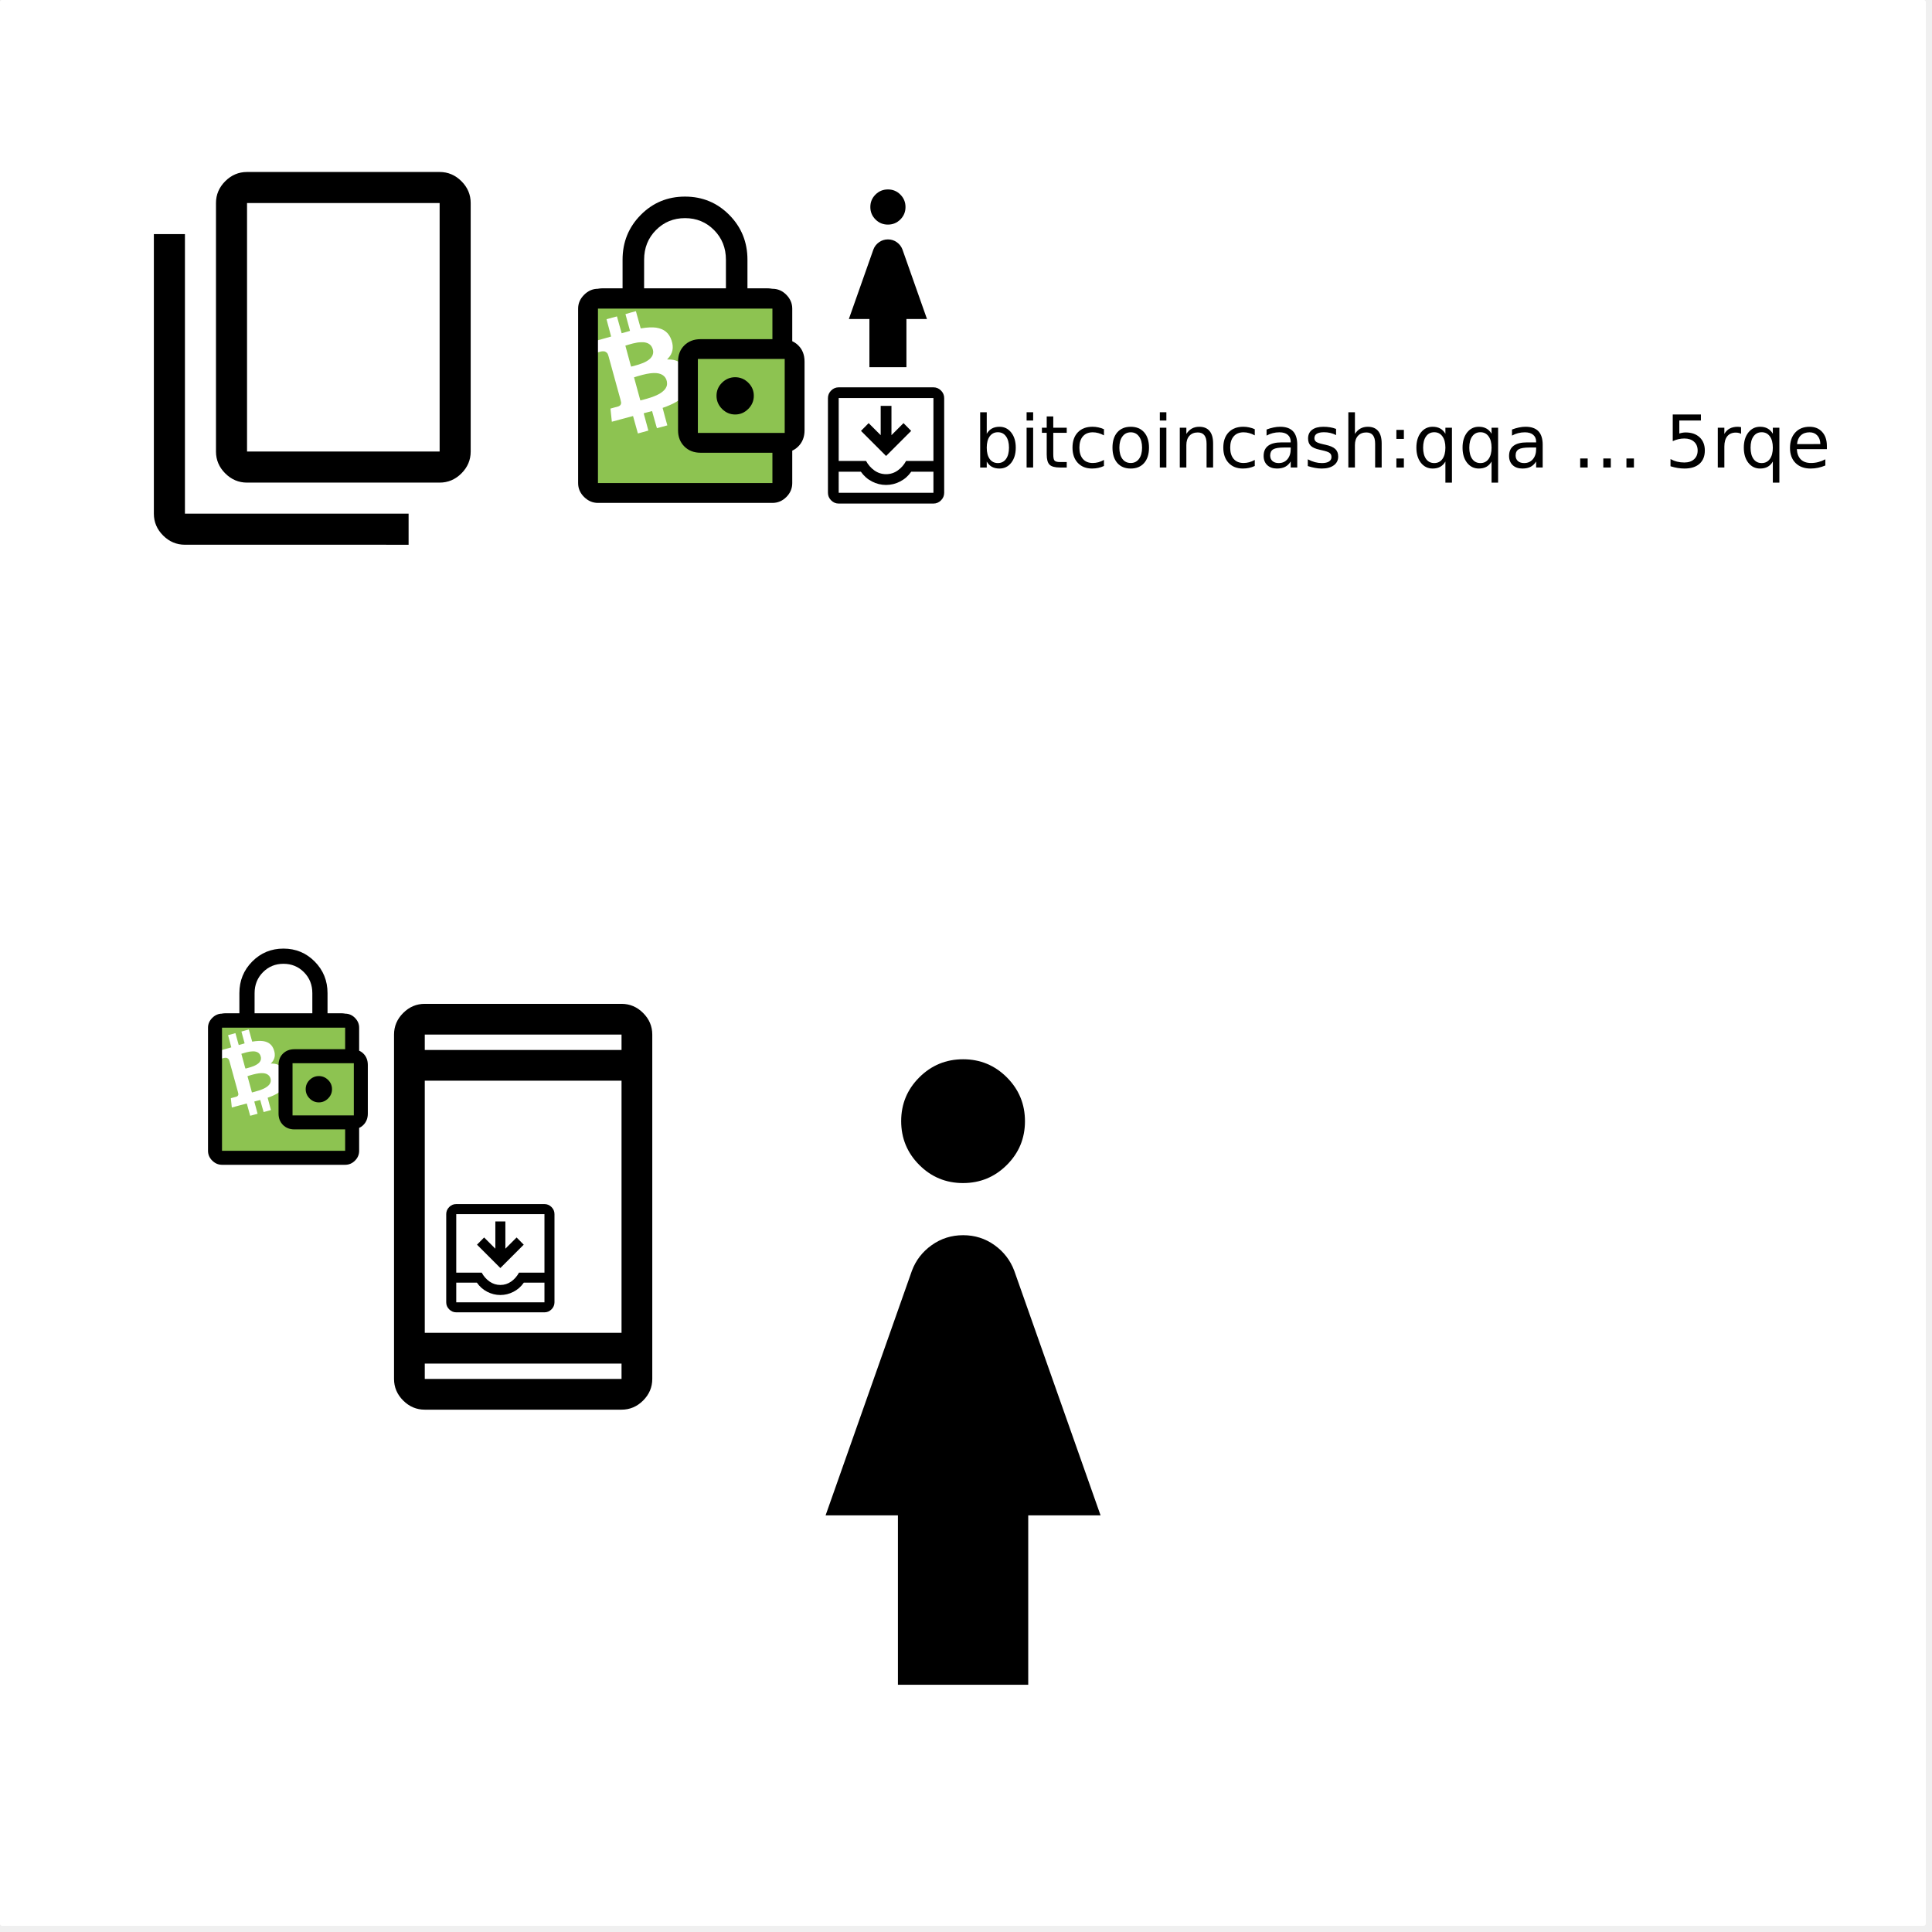
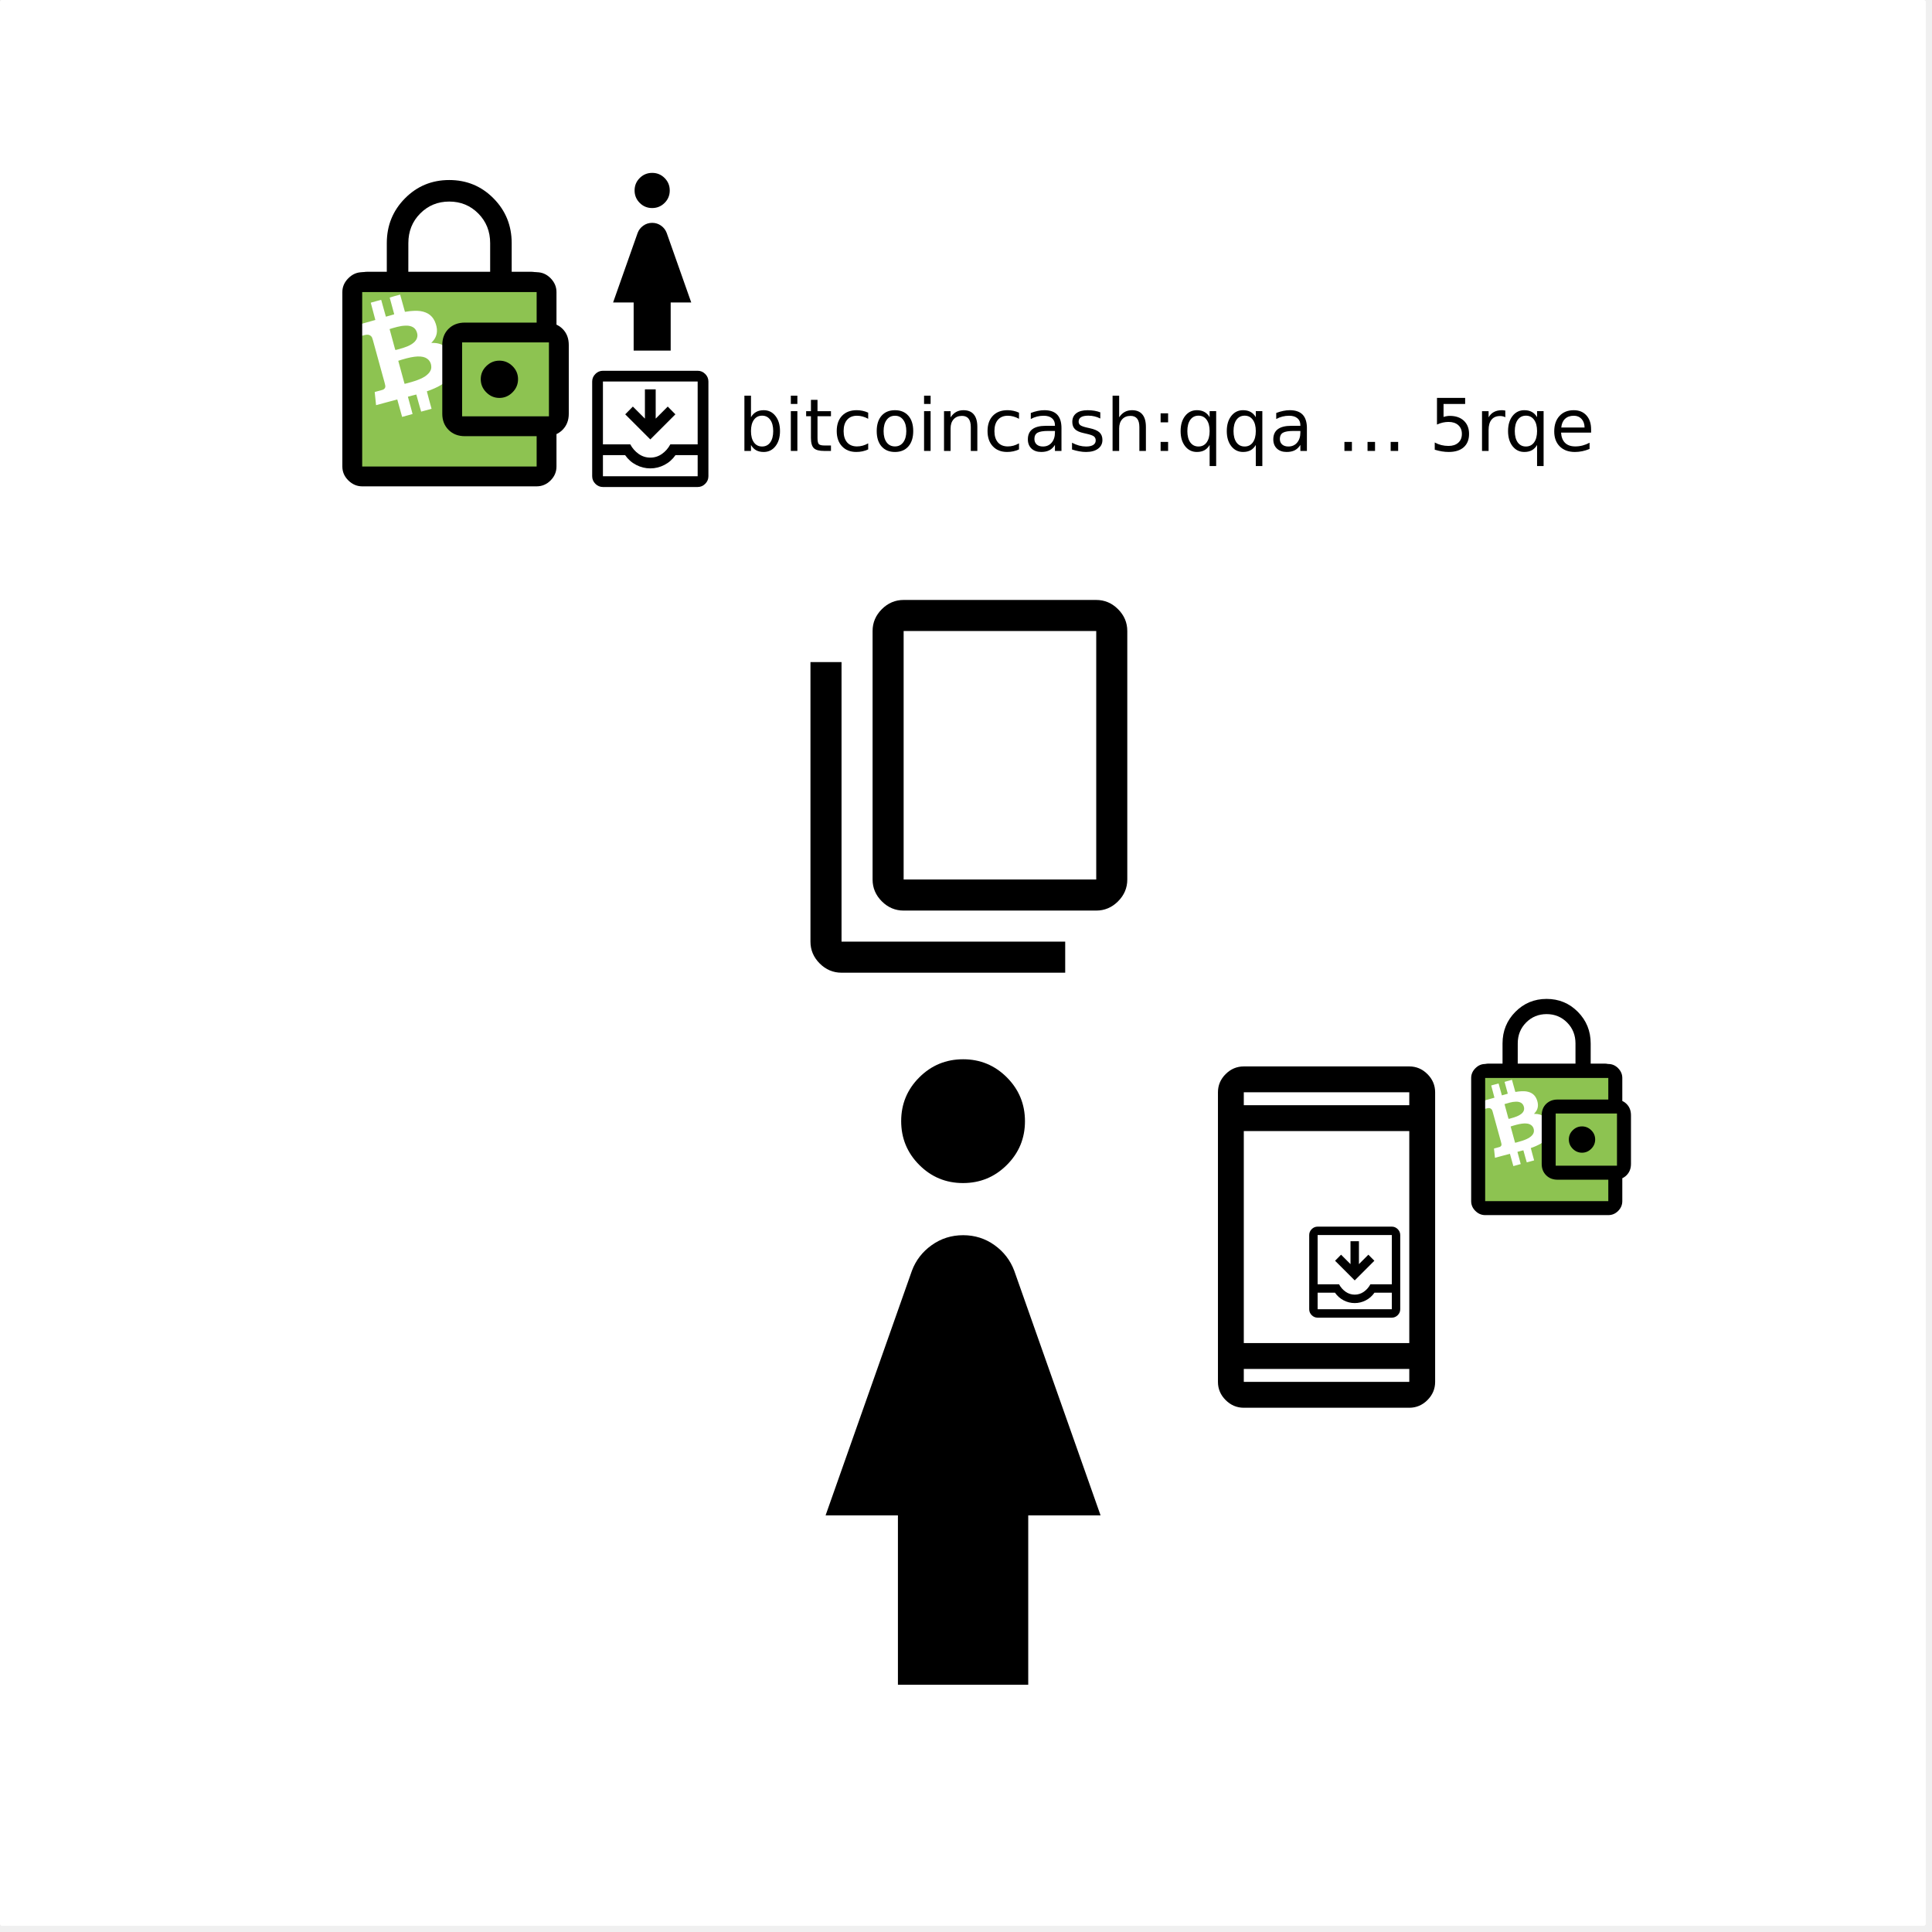
<svg xmlns="http://www.w3.org/2000/svg" width="400" height="400" version="1.1" viewBox="0 0 105.83 105.83" id="svg8538">
  <defs id="defs8542" />
  <rect style="display:inline;fill:#ffffff;fill-opacity:1;stroke:none;stroke-width:0.342;stroke-linejoin:round;stroke-miterlimit:4;stroke-dasharray:none;stroke-dashoffset:7.35;stroke-opacity:1" id="rect49606" width="105.488" height="105.488" x="0" y="0" ry="0.133" />
  <rect width="105.49" height="105.49" ry=".133" fill="#fff" id="rect8462" style="fill:#ffffff" />
  <path d="m52.751 64.805q-1.406 0-2.397-0.994-0.99-0.994-0.99-2.4t0.994-2.397q0.994-0.99 2.4-0.99t2.397 0.994q0.99 0.994 0.99 2.4 0 1.406-0.994 2.397-0.994 0.99-2.4 0.99zm-3.565 27.481v-9.279h-3.962l4.729-13.401q0.321-0.857 1.084-1.401 0.763-0.544 1.722-0.544 0.959 0 1.718 0.544 0.758 0.544 1.08 1.401l4.729 13.401h-3.962v9.279z" stroke-width=".054" id="path8478" />
-   <path d="m23.268 77.218q-0.682 0-1.183-0.501-0.501-0.501-0.501-1.183v-18.862q0-0.682 0.501-1.183 0.501-0.501 1.183-0.501h10.778q0.682 0 1.183 0.501 0.501 0.501 0.501 1.183v18.862q0 0.682-0.501 1.183-0.501 0.501-1.183 0.501zm0-2.526v0.842h10.778v-0.842zm0-1.684h10.778v-13.81h-10.778zm0-15.494h10.778v-0.842h-10.778zm0 0v-0.842zm0 17.178v0.842z" stroke-width=".025" id="path8480" />
-   <path d="m24.992 71.886q-0.222 0-0.386-0.163t-0.163-0.386v-4.832q0-0.222 0.163-0.386t0.386-0.163h4.832q0.222 0 0.386 0.163 0.163 0.163 0.163 0.386v4.832q0 0.222-0.163 0.386-0.163 0.163-0.386 0.163zm0-0.549h4.832v-1.076h-1.131q-0.225 0.324-0.567 0.5-0.342 0.176-0.718 0.176t-0.718-0.176q-0.342-0.176-0.567-0.5h-1.131zm2.417-0.95q0.328 0 0.594-0.189 0.266-0.189 0.426-0.486h1.395v-3.206h-4.832v3.206h1.395q0.159 0.296 0.427 0.486 0.268 0.189 0.596 0.189zm-0.001-0.928-1.279-1.279 0.39-0.395 0.615 0.615v-1.493h0.549v1.493l0.615-0.615 0.39 0.395zm-2.416 1.878h4.832z" stroke-width=".008" id="path8530" />
-   <path d="m 13.532,26.436 q -0.689,0 -1.195,-0.506 -0.506,-0.506 -0.506,-1.195 v -13.613 q 0,-0.689 0.506,-1.195 0.506,-0.506 1.195,-0.506 h 10.55 q 0.689,0 1.195,0.506 0.506,0.506 0.506,1.195 v 13.613 q 0,0.689 -0.506,1.195 -0.506,0.506 -1.195,0.506 z m 0,-1.702 h 10.55 v -13.613 h -10.55 z m -3.403,5.105 q -0.689,0 -1.195,-0.506 -0.506,-0.506 -0.506,-1.195 v -15.315 h 1.702 v 15.315 h 12.252 v 1.702 z m 3.403,-5.105 v -13.613 z" stroke-width="0.026" id="path8536" />
-   <g id="g9985-3" transform="matrix(0.4943048,0,0,0.4943048,-47.55325,46.99093)">
+   <path d="m 68.132,77.113 q -0.574,0 -0.995,-0.421 -0.421,-0.421 -0.421,-0.995 V 59.832 q 0,-0.574 0.421,-0.995 0.421,-0.421 0.995,-0.421 h 9.065 q 0.574,0 0.995,0.421 0.421,0.421 0.421,0.995 v 15.865 q 0,0.574 -0.421,0.995 -0.421,0.421 -0.995,0.421 z m 0,-2.125 v 0.708 h 9.065 v -0.708 z m 0,-1.417 h 9.065 V 61.956 h -9.065 z m 0,-13.032 h 9.065 v -0.708 h -9.065 z m 0,0 v -0.708 z m 0,14.449 v 0.708 z" stroke-width="0.021" id="path8480" />
+   <path d="m 72.176,72.178 q -0.187,0 -0.324,-0.137 -0.137,-0.137 -0.137,-0.324 v -4.064 q 0,-0.187 0.137,-0.324 0.137,-0.137 0.324,-0.137 h 4.064 q 0.187,0 0.324,0.137 0.137,0.137 0.137,0.324 v 4.064 q 0,0.187 -0.137,0.324 -0.137,0.137 -0.324,0.137 z m 0,-0.462 h 4.064 v -0.905 h -0.951 q -0.189,0.272 -0.477,0.42 -0.287,0.148 -0.604,0.148 -0.316,0 -0.604,-0.148 -0.287,-0.148 -0.477,-0.42 h -0.951 z m 2.033,-0.799 q 0.276,0 0.5,-0.159 0.224,-0.159 0.358,-0.409 h 1.173 v -2.697 h -4.064 v 2.697 h 1.173 q 0.134,0.249 0.359,0.409 0.225,0.159 0.501,0.159 z m -0.001,-0.78 -1.076,-1.076 0.328,-0.332 0.517,0.517 v -1.256 h 0.462 v 1.256 l 0.517,-0.517 0.328,0.332 z m -2.032,1.579 h 4.064 z" stroke-width="0.007" id="path8530" />
+   <path d="m 49.499,49.879 q -0.689,0 -1.195,-0.506 -0.506,-0.506 -0.506,-1.195 v -13.613 q 0,-0.689 0.506,-1.195 0.506,-0.506 1.195,-0.506 h 10.55 q 0.689,0 1.195,0.506 0.506,0.506 0.506,1.195 v 13.613 q 0,0.689 -0.506,1.195 -0.506,0.506 -1.195,0.506 z m 0,-1.702 h 10.55 v -13.613 h -10.55 z m -3.403,5.105 q -0.689,0 -1.195,-0.506 -0.506,-0.506 -0.506,-1.195 v -15.315 h 1.702 v 15.315 h 12.252 v 1.702 z m 3.403,-5.105 v -13.613 z" stroke-width="0.026" id="path8536" />
+   <g id="g9985-3" transform="matrix(0.4943048,0,0,0.4943048,21.63898,49.74723)">
    <g id="g9973-6">
      <path d="m 124.414,17.231 h 6.4 v -2.24 c 0,-0.921 -0.309,-1.692 -0.926,-2.316 -0.618,-0.623 -1.375,-0.935 -2.273,-0.935 -0.898,0 -1.656,0.312 -2.273,0.935 -0.618,0.623 -0.926,1.395 -0.926,2.316 z m 4.581,14.045 h -7.781 c -0.443,0 -0.835,-0.17 -1.175,-0.509 -0.34,-0.34 -0.509,-0.731 -0.509,-1.175 V 18.915 c 0,-0.443 0.17,-0.835 0.509,-1.175 0.34,-0.34 0.731,-0.509 1.175,-0.509 h 1.516 v -2.24 c 0,-1.375 0.473,-2.542 1.419,-3.499 0.946,-0.957 2.101,-1.436 3.465,-1.436 1.364,0 2.519,0.479 3.465,1.436 0.946,0.957 1.419,2.123 1.419,3.499 v 2.24 h 1.516 c 0.443,0 0.835,0.17 1.175,0.509 0.34,0.34 0.509,0.731 0.509,1.175 v 1.903 c -0.247,-0.067 -0.504,-0.115 -0.77,-0.143 -0.267,-0.028 -0.571,-0.042 -0.914,-0.042 v -1.718 h -12.799 v 10.677 h 6.854 c 0.124,0.326 0.253,0.613 0.387,0.863 0.135,0.25 0.314,0.523 0.539,0.821 z m -7.781,-12.361 v 10.677 z" stroke-width="0.025" id="path26-1" />
    </g>
    <g transform="matrix(1.6027,0,0,1.6027,-11.12753,-76.26737)" id="g14-3-2">
      <g transform="matrix(0.00965946,0,0,0.00965946,80.69794,59.92945)" id="g58-6-7-9">
        <rect style="fill:#8dc351;fill-opacity:1;stroke-width:65.595;stroke-linejoin:round;stroke-dashoffset:7.35" id="rect3960-5-3" width="1000.355" height="963.94" x="116.863" y="-95.88" />
        <g transform="matrix(0.04188,0,0,0.04188,75.616,54.993)" fill="#8dc351" id="g52-2-9-1">
          <path d="m 7525,15989 c -349,-23 -745,-74 -1074,-139 -1411,-279 -2741,-944 -3806,-1903 -103,-94 -479,-466 -575,-572 -245,-266 -540,-648 -754,-974 -84,-128 -216,-339 -216,-346 0,-2 -17,-32 -38,-66 -48,-80 -130,-233 -220,-414 C 359,10611 82,9566 10,8445 -3,8240 -3,7750 10,7545 113,5935 655,4458 1610,3185 c 239,-319 428,-535 744,-850 286,-286 436,-420 706,-632 C 4666,442 6732,-162 8765,35 c 1734,169 3354,891 4645,2071 632,577 1156,1241 1589,2014 64,113 231,450 301,605 345,767 574,1625 659,2470 32,311 41,496 41,810 0,808 -118,1588 -356,2359 -526,1697 -1613,3186 -3064,4197 -1216,848 -2616,1332 -4135,1429 -181,11 -740,11 -920,-1 z" id="path50-9-2-9" />
        </g>
        <g transform="matrix(0.0610117,0,0,0.0610117,-103.8285,-229.3502)" fill="#ffffff" id="g56-1-2-4">
          <path d="m 7751,13046 c -6,-17 -62,-222 -127,-456 -195,-713 -262,-951 -266,-956 -3,-2 -398,103 -879,234 -481,131 -875,238 -877,237 -3,-3 -112,-1041 -112,-1071 0,-17 8,-23 33,-28 75,-14 558,-147 627,-172 101,-38 181,-113 204,-193 28,-95 21,-155 -43,-390 -33,-119 -139,-504 -236,-856 -97,-352 -239,-867 -315,-1145 -76,-278 -193,-703 -260,-945 -67,-242 -142,-514 -166,-605 -25,-91 -57,-185 -72,-210 -44,-77 -110,-138 -190,-177 -67,-34 -84,-38 -171,-41 -134,-6 -233,16 -734,162 -81,23 -120,30 -122,22 -7,-20 -247,-901 -249,-910 0,-4 87,-33 194,-62 107,-30 499,-138 870,-241 371,-102 678,-189 682,-192 4,-3 -81,-323 -188,-711 -107,-388 -192,-710 -190,-715 2,-6 28,-17 57,-24 30,-8 222,-61 428,-117 206,-57 376,-103 377,-101 1,1 88,315 193,697 106,382 194,696 196,698 2,2 137,-35 302,-83 164,-48 318,-92 343,-100 35,-10 44,-17 42,-31 -2,-11 -87,-320 -188,-689 -101,-368 -184,-674 -184,-680 0,-9 858,-250 865,-243 2,2 91,322 198,711 107,389 196,710 199,712 2,3 42,-2 89,-10 416,-74 899,-94 1184,-51 672,104 1078,440 1283,1061 196,592 97,1085 -302,1499 l -73,76 h 118 c 828,0 1344,393 1564,1190 130,470 135,910 15,1273 -41,126 -137,313 -218,427 -145,205 -419,444 -699,612 -277,166 -754,378 -1083,483 -30,10 -58,20 -62,24 -4,3 71,290 166,636 96,347 185,671 198,721 l 25,91 -426,117 c -234,64 -431,116 -436,116 -6,0 -98,-318 -204,-707 -107,-390 -195,-709 -196,-710 -1,-2 -143,35 -316,81 -173,46 -329,87 -346,91 -18,3 -33,12 -33,18 0,11 16,68 259,952 71,259 128,471 126,473 -1,1 -196,56 -433,121 l -431,118 z m 442,-2762 c 928,-243 1429,-470 1733,-785 93,-98 132,-151 179,-252 54,-113 70,-186 69,-317 0,-211 -79,-419 -214,-563 -317,-339 -883,-384 -1824,-143 -226,58 -696,197 -696,207 0,4 117,433 260,953 143,520 260,948 260,951 0,10 22,5 233,-51 z M 7391,7495 c 657,-172 1015,-321 1295,-540 97,-76 161,-145 225,-243 60,-91 87,-161 107,-277 19,-113 7,-234 -39,-369 -102,-305 -310,-473 -660,-532 -82,-13 -140,-16 -298,-11 -227,6 -400,32 -681,103 -171,42 -609,170 -618,179 -4,4 126,484 431,1588 24,87 46,147 53,147 6,0 90,-20 185,-45 z" fill="#ffffff" id="path54-2-8-7" />
        </g>
      </g>
      <path d="m 89.015,64.495 q 0.368,0 0.639,-0.271 0.271,-0.271 0.271,-0.643 0,-0.373 -0.271,-0.639 -0.271,-0.266 -0.639,-0.266 -0.368,0 -0.639,0.266 -0.271,0.266 -0.271,0.639 0,0.372 0.271,0.643 0.271,0.271 0.639,0.271 z m -6.696,2.835 v 0.513 -8.514 z m 0,1.48 q -0.382,0 -0.675,-0.288 -0.293,-0.288 -0.293,-0.68 v -8.514 q 0,-0.382 0.293,-0.675 0.293,-0.293 0.675,-0.293 h 8.514 q 0.392,0 0.68,0.293 0.288,0.293 0.288,0.675 v 1.78 h -0.968 v -1.78 h -8.514 v 8.514 h 8.514 v -1.771 h 0.968 v 1.771 q 0,0.392 -0.288,0.68 -0.288,0.288 -0.68,0.288 z m 5.012,-2.448 q -0.489,0 -0.796,-0.307 -0.307,-0.307 -0.307,-0.786 v -3.357 q 0,-0.489 0.307,-0.791 0.307,-0.302 0.796,-0.302 h 3.967 q 0.489,0 0.796,0.302 0.307,0.302 0.307,0.791 v 3.357 q 0,0.479 -0.307,0.786 -0.307,0.307 -0.796,0.307 z m 4.102,-0.968 v -3.609 h -4.238 v 3.609 z" stroke-width="0.015" id="path12-9-8" />
    </g>
  </g>
-   <path d="m 48.637,12.303 q -0.4,0 -0.681,-0.282 -0.281,-0.282 -0.281,-0.682 0,-0.4 0.282,-0.681 0.282,-0.281 0.682,-0.281 0.4,0 0.681,0.282 0.281,0.282 0.281,0.682 0,0.4 -0.282,0.681 -0.282,0.281 -0.682,0.281 z m -1.013,7.809 v -2.637 h -1.126 l 1.344,-3.808 q 0.091,-0.243 0.308,-0.398 0.217,-0.155 0.489,-0.155 0.273,0 0.488,0.155 0.216,0.155 0.307,0.398 l 1.344,3.808 h -1.126 v 2.637 z" stroke-width="0.015" id="path8466-2" />
-   <path d="m 45.942,27.584 q -0.239,0 -0.414,-0.175 -0.175,-0.175 -0.175,-0.414 v -5.189 q 0,-0.239 0.175,-0.414 0.175,-0.175 0.414,-0.175 h 5.189 q 0.239,0 0.414,0.175 0.175,0.175 0.175,0.414 v 5.189 q 0,0.239 -0.175,0.414 -0.175,0.175 -0.414,0.175 z m 0,-0.59 h 5.189 v -1.156 h -1.215 q -0.242,0.348 -0.609,0.537 -0.367,0.189 -0.771,0.189 -0.404,0 -0.771,-0.189 -0.367,-0.189 -0.609,-0.537 h -1.215 z m 2.596,-1.02 q 0.352,0 0.638,-0.203 0.286,-0.203 0.457,-0.522 h 1.498 v -3.444 h -5.189 v 3.444 h 1.498 q 0.171,0.318 0.458,0.522 0.287,0.203 0.64,0.203 z m -0.001,-0.997 -1.374,-1.374 0.419,-0.425 0.66,0.66 v -1.604 h 0.59 v 1.604 l 0.66,-0.66 0.419,0.425 z m -2.595,2.017 h 5.189 z" stroke-width="0.009" id="path8534-0" />
-   <g id="g9985-6" transform="matrix(0.7003409,0,0,0.7003409,-51.85024,3.726505)">
+   <path d="m 35.723,11.396 q -0.4,0 -0.681,-0.282 -0.281,-0.282 -0.281,-0.682 0,-0.4 0.282,-0.681 0.282,-0.281 0.682,-0.281 0.4,0 0.681,0.282 0.281,0.282 0.281,0.682 0,0.4 -0.282,0.681 -0.282,0.281 -0.682,0.281 z m -1.013,7.809 v -2.637 h -1.126 l 1.344,-3.808 q 0.091,-0.243 0.308,-0.398 0.217,-0.155 0.489,-0.155 0.273,0 0.488,0.155 0.216,0.155 0.307,0.398 l 1.344,3.808 h -1.126 v 2.637 z" stroke-width="0.015" id="path8466-2" />
+   <path d="m 33.027,26.677 q -0.239,0 -0.414,-0.175 -0.175,-0.175 -0.175,-0.414 v -5.189 q 0,-0.239 0.175,-0.414 0.175,-0.175 0.414,-0.175 h 5.189 q 0.239,0 0.414,0.175 0.175,0.175 0.175,0.414 v 5.189 q 0,0.239 -0.175,0.414 -0.175,0.175 -0.414,0.175 z m 0,-0.59 h 5.189 V 24.931 H 37.002 q -0.242,0.348 -0.609,0.537 -0.367,0.189 -0.771,0.189 -0.404,0 -0.771,-0.189 -0.367,-0.189 -0.609,-0.537 h -1.215 z m 2.596,-1.02 q 0.352,0 0.638,-0.203 0.286,-0.203 0.457,-0.522 h 1.498 v -3.444 h -5.189 v 3.444 h 1.498 q 0.171,0.318 0.458,0.522 0.287,0.203 0.64,0.203 z m -0.001,-0.997 -1.374,-1.374 0.419,-0.425 0.66,0.66 v -1.604 h 0.59 v 1.604 l 0.66,-0.66 0.419,0.425 z m -2.595,2.017 h 5.189 z" stroke-width="0.009" id="path8534-0" />
+   <g id="g9985-6" transform="matrix(0.7003409,0,0,0.7003409,-64.76505,2.818937)">
    <g id="g9973-8">
      <path d="m 124.414,17.231 h 6.4 v -2.24 c 0,-0.921 -0.309,-1.692 -0.926,-2.316 -0.618,-0.623 -1.375,-0.935 -2.273,-0.935 -0.898,0 -1.656,0.312 -2.273,0.935 -0.618,0.623 -0.926,1.395 -0.926,2.316 z m 4.581,14.045 h -7.781 c -0.443,0 -0.835,-0.17 -1.175,-0.509 -0.34,-0.34 -0.509,-0.731 -0.509,-1.175 V 18.915 c 0,-0.443 0.17,-0.835 0.509,-1.175 0.34,-0.34 0.731,-0.509 1.175,-0.509 h 1.516 v -2.24 c 0,-1.375 0.473,-2.542 1.419,-3.499 0.946,-0.957 2.101,-1.436 3.465,-1.436 1.364,0 2.519,0.479 3.465,1.436 0.946,0.957 1.419,2.123 1.419,3.499 v 2.24 h 1.516 c 0.443,0 0.835,0.17 1.175,0.509 0.34,0.34 0.509,0.731 0.509,1.175 v 1.903 c -0.247,-0.067 -0.504,-0.115 -0.77,-0.143 -0.267,-0.028 -0.571,-0.042 -0.914,-0.042 v -1.718 h -12.799 v 10.677 h 6.854 c 0.124,0.326 0.253,0.613 0.387,0.863 0.135,0.25 0.314,0.523 0.539,0.821 z m -7.781,-12.361 v 10.677 z" stroke-width="0.025" id="path26-9" />
    </g>
    <g transform="matrix(1.6027,0,0,1.6027,-11.12753,-76.26737)" id="g14-3-9">
      <g transform="matrix(0.00965946,0,0,0.00965946,80.69794,59.92945)" id="g58-6-7-2">
        <rect style="fill:#8dc351;fill-opacity:1;stroke-width:65.595;stroke-linejoin:round;stroke-dashoffset:7.35" id="rect3960-5-6" width="1000.355" height="963.94" x="116.863" y="-95.88" />
        <g transform="matrix(0.04188,0,0,0.04188,75.616,54.993)" fill="#8dc351" id="g52-2-9-6">
          <path d="m 7525,15989 c -349,-23 -745,-74 -1074,-139 -1411,-279 -2741,-944 -3806,-1903 -103,-94 -479,-466 -575,-572 -245,-266 -540,-648 -754,-974 -84,-128 -216,-339 -216,-346 0,-2 -17,-32 -38,-66 -48,-80 -130,-233 -220,-414 C 359,10611 82,9566 10,8445 -3,8240 -3,7750 10,7545 113,5935 655,4458 1610,3185 c 239,-319 428,-535 744,-850 286,-286 436,-420 706,-632 C 4666,442 6732,-162 8765,35 c 1734,169 3354,891 4645,2071 632,577 1156,1241 1589,2014 64,113 231,450 301,605 345,767 574,1625 659,2470 32,311 41,496 41,810 0,808 -118,1588 -356,2359 -526,1697 -1613,3186 -3064,4197 -1216,848 -2616,1332 -4135,1429 -181,11 -740,11 -920,-1 z" id="path50-9-2-4" />
        </g>
        <g transform="matrix(0.0610117,0,0,0.0610117,-103.8285,-229.3502)" fill="#ffffff" id="g56-1-2-9">
          <path d="m 7751,13046 c -6,-17 -62,-222 -127,-456 -195,-713 -262,-951 -266,-956 -3,-2 -398,103 -879,234 -481,131 -875,238 -877,237 -3,-3 -112,-1041 -112,-1071 0,-17 8,-23 33,-28 75,-14 558,-147 627,-172 101,-38 181,-113 204,-193 28,-95 21,-155 -43,-390 -33,-119 -139,-504 -236,-856 -97,-352 -239,-867 -315,-1145 -76,-278 -193,-703 -260,-945 -67,-242 -142,-514 -166,-605 -25,-91 -57,-185 -72,-210 -44,-77 -110,-138 -190,-177 -67,-34 -84,-38 -171,-41 -134,-6 -233,16 -734,162 -81,23 -120,30 -122,22 -7,-20 -247,-901 -249,-910 0,-4 87,-33 194,-62 107,-30 499,-138 870,-241 371,-102 678,-189 682,-192 4,-3 -81,-323 -188,-711 -107,-388 -192,-710 -190,-715 2,-6 28,-17 57,-24 30,-8 222,-61 428,-117 206,-57 376,-103 377,-101 1,1 88,315 193,697 106,382 194,696 196,698 2,2 137,-35 302,-83 164,-48 318,-92 343,-100 35,-10 44,-17 42,-31 -2,-11 -87,-320 -188,-689 -101,-368 -184,-674 -184,-680 0,-9 858,-250 865,-243 2,2 91,322 198,711 107,389 196,710 199,712 2,3 42,-2 89,-10 416,-74 899,-94 1184,-51 672,104 1078,440 1283,1061 196,592 97,1085 -302,1499 l -73,76 h 118 c 828,0 1344,393 1564,1190 130,470 135,910 15,1273 -41,126 -137,313 -218,427 -145,205 -419,444 -699,612 -277,166 -754,378 -1083,483 -30,10 -58,20 -62,24 -4,3 71,290 166,636 96,347 185,671 198,721 l 25,91 -426,117 c -234,64 -431,116 -436,116 -6,0 -98,-318 -204,-707 -107,-390 -195,-709 -196,-710 -1,-2 -143,35 -316,81 -173,46 -329,87 -346,91 -18,3 -33,12 -33,18 0,11 16,68 259,952 71,259 128,471 126,473 -1,1 -196,56 -433,121 l -431,118 z m 442,-2762 c 928,-243 1429,-470 1733,-785 93,-98 132,-151 179,-252 54,-113 70,-186 69,-317 0,-211 -79,-419 -214,-563 -317,-339 -883,-384 -1824,-143 -226,58 -696,197 -696,207 0,4 117,433 260,953 143,520 260,948 260,951 0,10 22,5 233,-51 z M 7391,7495 c 657,-172 1015,-321 1295,-540 97,-76 161,-145 225,-243 60,-91 87,-161 107,-277 19,-113 7,-234 -39,-369 -102,-305 -310,-473 -660,-532 -82,-13 -140,-16 -298,-11 -227,6 -400,32 -681,103 -171,42 -609,170 -618,179 -4,4 126,484 431,1588 24,87 46,147 53,147 6,0 90,-20 185,-45 z" fill="#ffffff" id="path54-2-8-5" />
        </g>
      </g>
      <path d="m 89.015,64.495 q 0.368,0 0.639,-0.271 0.271,-0.271 0.271,-0.643 0,-0.373 -0.271,-0.639 -0.271,-0.266 -0.639,-0.266 -0.368,0 -0.639,0.266 -0.271,0.266 -0.271,0.639 0,0.372 0.271,0.643 0.271,0.271 0.639,0.271 z m -6.696,2.835 v 0.513 -8.514 z m 0,1.48 q -0.382,0 -0.675,-0.288 -0.293,-0.288 -0.293,-0.68 v -8.514 q 0,-0.382 0.293,-0.675 0.293,-0.293 0.675,-0.293 h 8.514 q 0.392,0 0.68,0.293 0.288,0.293 0.288,0.675 v 1.78 h -0.968 v -1.78 h -8.514 v 8.514 h 8.514 v -1.771 h 0.968 v 1.771 q 0,0.392 -0.288,0.68 -0.288,0.288 -0.68,0.288 z m 5.012,-2.448 q -0.489,0 -0.796,-0.307 -0.307,-0.307 -0.307,-0.786 v -3.357 q 0,-0.489 0.307,-0.791 0.307,-0.302 0.796,-0.302 h 3.967 q 0.489,0 0.796,0.302 0.307,0.302 0.307,0.791 v 3.357 q 0,0.479 -0.307,0.786 -0.307,0.307 -0.796,0.307 z m 4.102,-0.968 v -3.609 h -4.238 v 3.609 z" stroke-width="0.015" id="path12-9-0" />
    </g>
  </g>
-   <g stroke-width="0.265" aria-label="bitcoincash:qqa ... 5rqe" id="g52" transform="matrix(0.4706196,0,0,0.4706196,51.86597,-6.147008)">
+   <g stroke-width="0.265" aria-label="bitcoincash:qqa ... 5rqe" id="g52" transform="matrix(0.4706196,0,0,0.4706196,38.95116,-7.054575)">
    <path d="m 7.232,65.166 q 0,-0.839 -0.347,-1.315 -0.343,-0.48 -0.947,-0.48 -0.604,0 -0.951,0.48 -0.343,0.475 -0.343,1.315 0,0.839 0.343,1.319 0.347,0.475 0.951,0.475 0.604,0 0.947,-0.475 Q 7.232,66.005 7.232,65.166 Z m -2.588,-1.616 q 0.24,-0.413 0.604,-0.612 0.368,-0.203 0.876,-0.203 0.843,0 1.368,0.67 0.529,0.67 0.529,1.761 0,1.091 -0.529,1.761 -0.525,0.67 -1.368,0.67 -0.508,0 -0.876,-0.198 -0.364,-0.203 -0.604,-0.616 v 0.695 H 3.879 v -6.433 H 4.644 Z" id="path8" />
    <path d="m 9.283,62.846 h 0.761 v 4.63 H 9.283 Z m 0,-1.802 h 0.761 v 0.963 H 9.283 Z" id="path10" />
    <path d="m 12.387,61.532 v 1.315 h 1.567 v 0.591 H 12.387 v 2.514 q 0,0.566 0.153,0.728 0.157,0.161 0.633,0.161 h 0.781 v 0.637 h -0.781 q -0.881,0 -1.215,-0.327 -0.335,-0.331 -0.335,-1.199 v -2.514 h -0.558 v -0.591 h 0.558 v -1.315 z" id="path12" />
    <path d="m 18.287,63.024 v 0.711 q -0.322,-0.178 -0.649,-0.265 -0.322,-0.091 -0.653,-0.091 -0.74,0 -1.149,0.471 -0.409,0.467 -0.409,1.315 0,0.847 0.409,1.319 0.409,0.467 1.149,0.467 0.331,0 0.653,-0.087 0.327,-0.091 0.649,-0.269 v 0.703 q -0.318,0.149 -0.661,0.223 -0.339,0.074 -0.723,0.074 -1.046,0 -1.662,-0.657 -0.616,-0.657 -0.616,-1.774 0,-1.133 0.62,-1.782 0.624,-0.649 1.707,-0.649 0.351,0 0.686,0.074 0.335,0.07 0.649,0.215 z" id="path14" />
    <path d="m 21.404,63.38 q -0.612,0 -0.967,0.48 -0.356,0.475 -0.356,1.306 0,0.831 0.351,1.31 0.356,0.475 0.972,0.475 0.608,0 0.963,-0.48 0.356,-0.48 0.356,-1.306 0,-0.823 -0.356,-1.302 -0.356,-0.484 -0.963,-0.484 z m 0,-0.645 q 0.992,0 1.559,0.645 0.566,0.645 0.566,1.786 0,1.137 -0.566,1.786 -0.566,0.645 -1.559,0.645 -0.996,0 -1.563,-0.645 -0.562,-0.649 -0.562,-1.786 0,-1.141 0.562,-1.786 0.566,-0.645 1.563,-0.645 z" id="path16" />
    <path d="m 24.79,62.846 h 0.761 v 4.63 H 24.79 Z m 0,-1.802 h 0.761 v 0.963 H 24.79 Z" id="path18" />
    <path d="m 30.991,64.682 v 2.795 h -0.761 v -2.77 q 0,-0.657 -0.256,-0.984 -0.256,-0.327 -0.769,-0.327 -0.616,0 -0.972,0.393 -0.356,0.393 -0.356,1.071 v 2.617 H 27.113 v -4.63 h 0.765 v 0.719 q 0.273,-0.418 0.641,-0.624 0.372,-0.207 0.856,-0.207 0.798,0 1.207,0.496 0.409,0.492 0.409,1.451 z" id="path20" />
    <path d="m 35.84,63.024 v 0.711 q -0.322,-0.178 -0.649,-0.265 -0.322,-0.091 -0.653,-0.091 -0.74,0 -1.149,0.471 -0.409,0.467 -0.409,1.315 0,0.847 0.409,1.319 0.409,0.467 1.149,0.467 0.331,0 0.653,-0.087 0.327,-0.091 0.649,-0.269 v 0.703 q -0.318,0.149 -0.661,0.223 -0.339,0.074 -0.723,0.074 -1.046,0 -1.662,-0.657 -0.616,-0.657 -0.616,-1.774 0,-1.133 0.62,-1.782 0.624,-0.649 1.707,-0.649 0.351,0 0.686,0.074 0.335,0.07 0.649,0.215 z" id="path22" />
    <path d="m 39.267,65.149 q -0.922,0 -1.277,0.211 -0.355,0.211 -0.356,0.719 0,0.405 0.265,0.645 0.269,0.236 0.728,0.236 0.633,0 1.013,-0.446 0.384,-0.451 0.384,-1.195 v -0.17 z m 1.517,-0.314 v 2.642 h -0.761 v -0.703 q -0.26,0.422 -0.649,0.624 -0.389,0.198 -0.951,0.198 -0.711,0 -1.133,-0.397 -0.418,-0.401 -0.418,-1.071 0,-0.781 0.521,-1.178 0.525,-0.397 1.563,-0.397 h 1.067 v -0.074 q 0,-0.525 -0.347,-0.81 -0.343,-0.289 -0.967,-0.289 -0.397,0 -0.773,0.095 -0.376,0.095 -0.723,0.285 v -0.703 q 0.418,-0.161 0.81,-0.24 0.393,-0.083 0.765,-0.083 1.005,0 1.501,0.521 0.496,0.521 0.496,1.579 z" id="path24" />
    <path d="m 45.303,62.983 v 0.719 q -0.322,-0.165 -0.67,-0.248 -0.347,-0.083 -0.719,-0.083 -0.566,0 -0.852,0.174 -0.281,0.174 -0.281,0.521 0,0.265 0.203,0.418 0.203,0.149 0.814,0.285 l 0.26,0.058 q 0.81,0.174 1.149,0.492 0.343,0.314 0.343,0.881 0,0.645 -0.513,1.021 -0.508,0.376 -1.401,0.376 -0.372,0 -0.777,-0.074 -0.401,-0.07 -0.847,-0.215 v -0.785 q 0.422,0.219 0.831,0.331 0.409,0.107 0.81,0.107 0.537,0 0.827,-0.182 0.289,-0.186 0.289,-0.521 0,-0.31 -0.211,-0.475 -0.207,-0.165 -0.914,-0.318 l -0.265,-0.062 q -0.707,-0.149 -1.021,-0.455 -0.314,-0.31 -0.314,-0.847 0,-0.653 0.463,-1.009 0.463,-0.356 1.315,-0.356 0.422,0 0.794,0.062 0.372,0.062 0.686,0.186 z" id="path26-4" />
    <path d="m 50.611,64.682 v 2.795 h -0.761 v -2.77 q 0,-0.657 -0.256,-0.984 -0.256,-0.327 -0.769,-0.327 -0.616,0 -0.972,0.393 -0.356,0.393 -0.356,1.071 v 2.617 h -0.765 v -6.433 H 47.498 v 2.522 q 0.273,-0.418 0.641,-0.624 0.372,-0.207 0.856,-0.207 0.798,0 1.207,0.496 0.409,0.492 0.409,1.451 z" id="path28" />
    <path d="m 52.323,66.426 h 0.872 v 1.05 H 52.323 Z m 0,-3.328 h 0.872 v 1.05 H 52.323 Z" id="path30" />
    <path d="m 55.436,65.166 q 0,0.839 0.343,1.319 0.347,0.475 0.951,0.475 0.604,0 0.951,-0.475 0.347,-0.48 0.347,-1.319 0,-0.839 -0.347,-1.315 -0.347,-0.48 -0.951,-0.48 -0.604,0 -0.951,0.48 Q 55.436,64.327 55.436,65.166 Z m 2.592,1.616 q -0.24,0.413 -0.608,0.616 -0.364,0.198 -0.876,0.198 -0.839,0 -1.368,-0.67 -0.525,-0.67 -0.525,-1.761 0,-1.091 0.525,-1.761 0.529,-0.67 1.368,-0.67 0.513,0 0.876,0.203 0.368,0.198 0.608,0.612 v -0.703 h 0.761 v 6.391 H 58.028 Z" id="path32" />
    <path d="m 60.81,65.166 q 0,0.839 0.343,1.319 0.347,0.475 0.951,0.475 0.604,0 0.951,-0.475 0.347,-0.48 0.347,-1.319 0,-0.839 -0.347,-1.315 -0.347,-0.48 -0.951,-0.48 -0.604,0 -0.951,0.48 Q 60.81,64.327 60.81,65.166 Z m 2.592,1.616 q -0.24,0.413 -0.608,0.616 -0.364,0.198 -0.876,0.198 -0.839,0 -1.368,-0.67 -0.525,-0.67 -0.525,-1.761 0,-1.091 0.525,-1.761 0.529,-0.67 1.368,-0.67 0.513,0 0.876,0.203 0.368,0.198 0.608,0.612 v -0.703 h 0.761 v 6.391 H 63.402 Z" id="path34" />
    <path d="m 67.834,65.149 q -0.922,0 -1.277,0.211 -0.355,0.211 -0.356,0.719 0,0.405 0.265,0.645 0.269,0.236 0.728,0.236 0.633,0 1.013,-0.446 0.384,-0.451 0.384,-1.195 v -0.17 z m 1.517,-0.314 v 2.642 h -0.761 v -0.703 q -0.26,0.422 -0.649,0.624 -0.389,0.198 -0.951,0.198 -0.711,0 -1.133,-0.397 -0.418,-0.401 -0.418,-1.071 0,-0.781 0.521,-1.178 0.525,-0.397 1.563,-0.397 h 1.067 v -0.074 q 0,-0.525 -0.347,-0.81 -0.343,-0.289 -0.967,-0.289 -0.397,0 -0.773,0.095 -0.376,0.095 -0.723,0.285 v -0.703 q 0.418,-0.161 0.81,-0.24 0.393,-0.083 0.765,-0.083 1.005,0 1.501,0.521 0.496,0.521 0.496,1.579 z" id="path36" />
    <path d="m 73.717,66.426 h 0.872 v 1.05 H 73.717 Z" id="path38" />
    <path d="m 76.408,66.426 h 0.872 v 1.05 H 76.408 Z" id="path40" />
    <path d="m 79.1,66.426 h 0.872 v 1.05 H 79.1 Z" id="path42" />
    <path d="m 84.491,61.304 h 3.278 v 0.703 h -2.514 v 1.513 q 0.182,-0.062 0.364,-0.091 0.182,-0.033 0.364,-0.033 1.034,0 1.637,0.566 0.604,0.566 0.604,1.534 0,0.996 -0.62,1.55 -0.62,0.55 -1.749,0.55 -0.389,0 -0.794,-0.066 -0.401,-0.066 -0.831,-0.198 v -0.839 q 0.372,0.203 0.769,0.302 0.397,0.099 0.839,0.099 0.715,0 1.133,-0.376 0.418,-0.376 0.418,-1.021 0,-0.645 -0.418,-1.021 -0.418,-0.376 -1.133,-0.376 -0.335,0 -0.67,0.074 -0.331,0.074 -0.678,0.232 z" id="path44" />
    <path d="m 92.445,63.557 q -0.128,-0.074 -0.281,-0.107 -0.149,-0.037 -0.331,-0.037 -0.645,0 -0.992,0.422 -0.343,0.418 -0.343,1.203 v 2.439 h -0.765 v -4.63 h 0.765 v 0.719 q 0.24,-0.422 0.624,-0.624 0.384,-0.207 0.934,-0.207 0.079,0 0.174,0.012 0.095,0.008 0.211,0.029 z" id="path46" />
    <path d="m 93.548,65.166 q 0,0.839 0.343,1.319 0.347,0.475 0.951,0.475 0.604,0 0.951,-0.475 0.347,-0.48 0.347,-1.319 0,-0.839 -0.347,-1.315 -0.347,-0.48 -0.951,-0.48 -0.604,0 -0.951,0.48 Q 93.548,64.327 93.548,65.166 Z m 2.592,1.616 q -0.24,0.413 -0.608,0.616 -0.364,0.198 -0.876,0.198 -0.839,0 -1.368,-0.67 -0.525,-0.67 -0.525,-1.761 0,-1.091 0.525,-1.761 0.529,-0.67 1.368,-0.67 0.513,0 0.876,0.203 0.368,0.198 0.608,0.612 v -0.703 h 0.761 v 6.391 H 96.14 Z" id="path48" />
    <path d="m 102.43,64.971 v 0.372 h -3.498 q 0.05,0.785 0.471,1.199 0.426,0.409 1.182,0.409 0.438,0 0.847,-0.107 0.413,-0.107 0.819,-0.322 v 0.719 q -0.409,0.174 -0.839,0.265 -0.43,0.091 -0.872,0.091 -1.108,0 -1.757,-0.645 -0.645,-0.645 -0.645,-1.745 0,-1.137 0.612,-1.802 0.616,-0.67 1.658,-0.67 0.934,0 1.476,0.604 0.546,0.599 0.546,1.633 z m -0.761,-0.223 q -0.008,-0.624 -0.351,-0.996 -0.339,-0.372 -0.901,-0.372 -0.637,0 -1.021,0.36 -0.38,0.36 -0.438,1.013 z" id="path50" />
  </g>
</svg>
